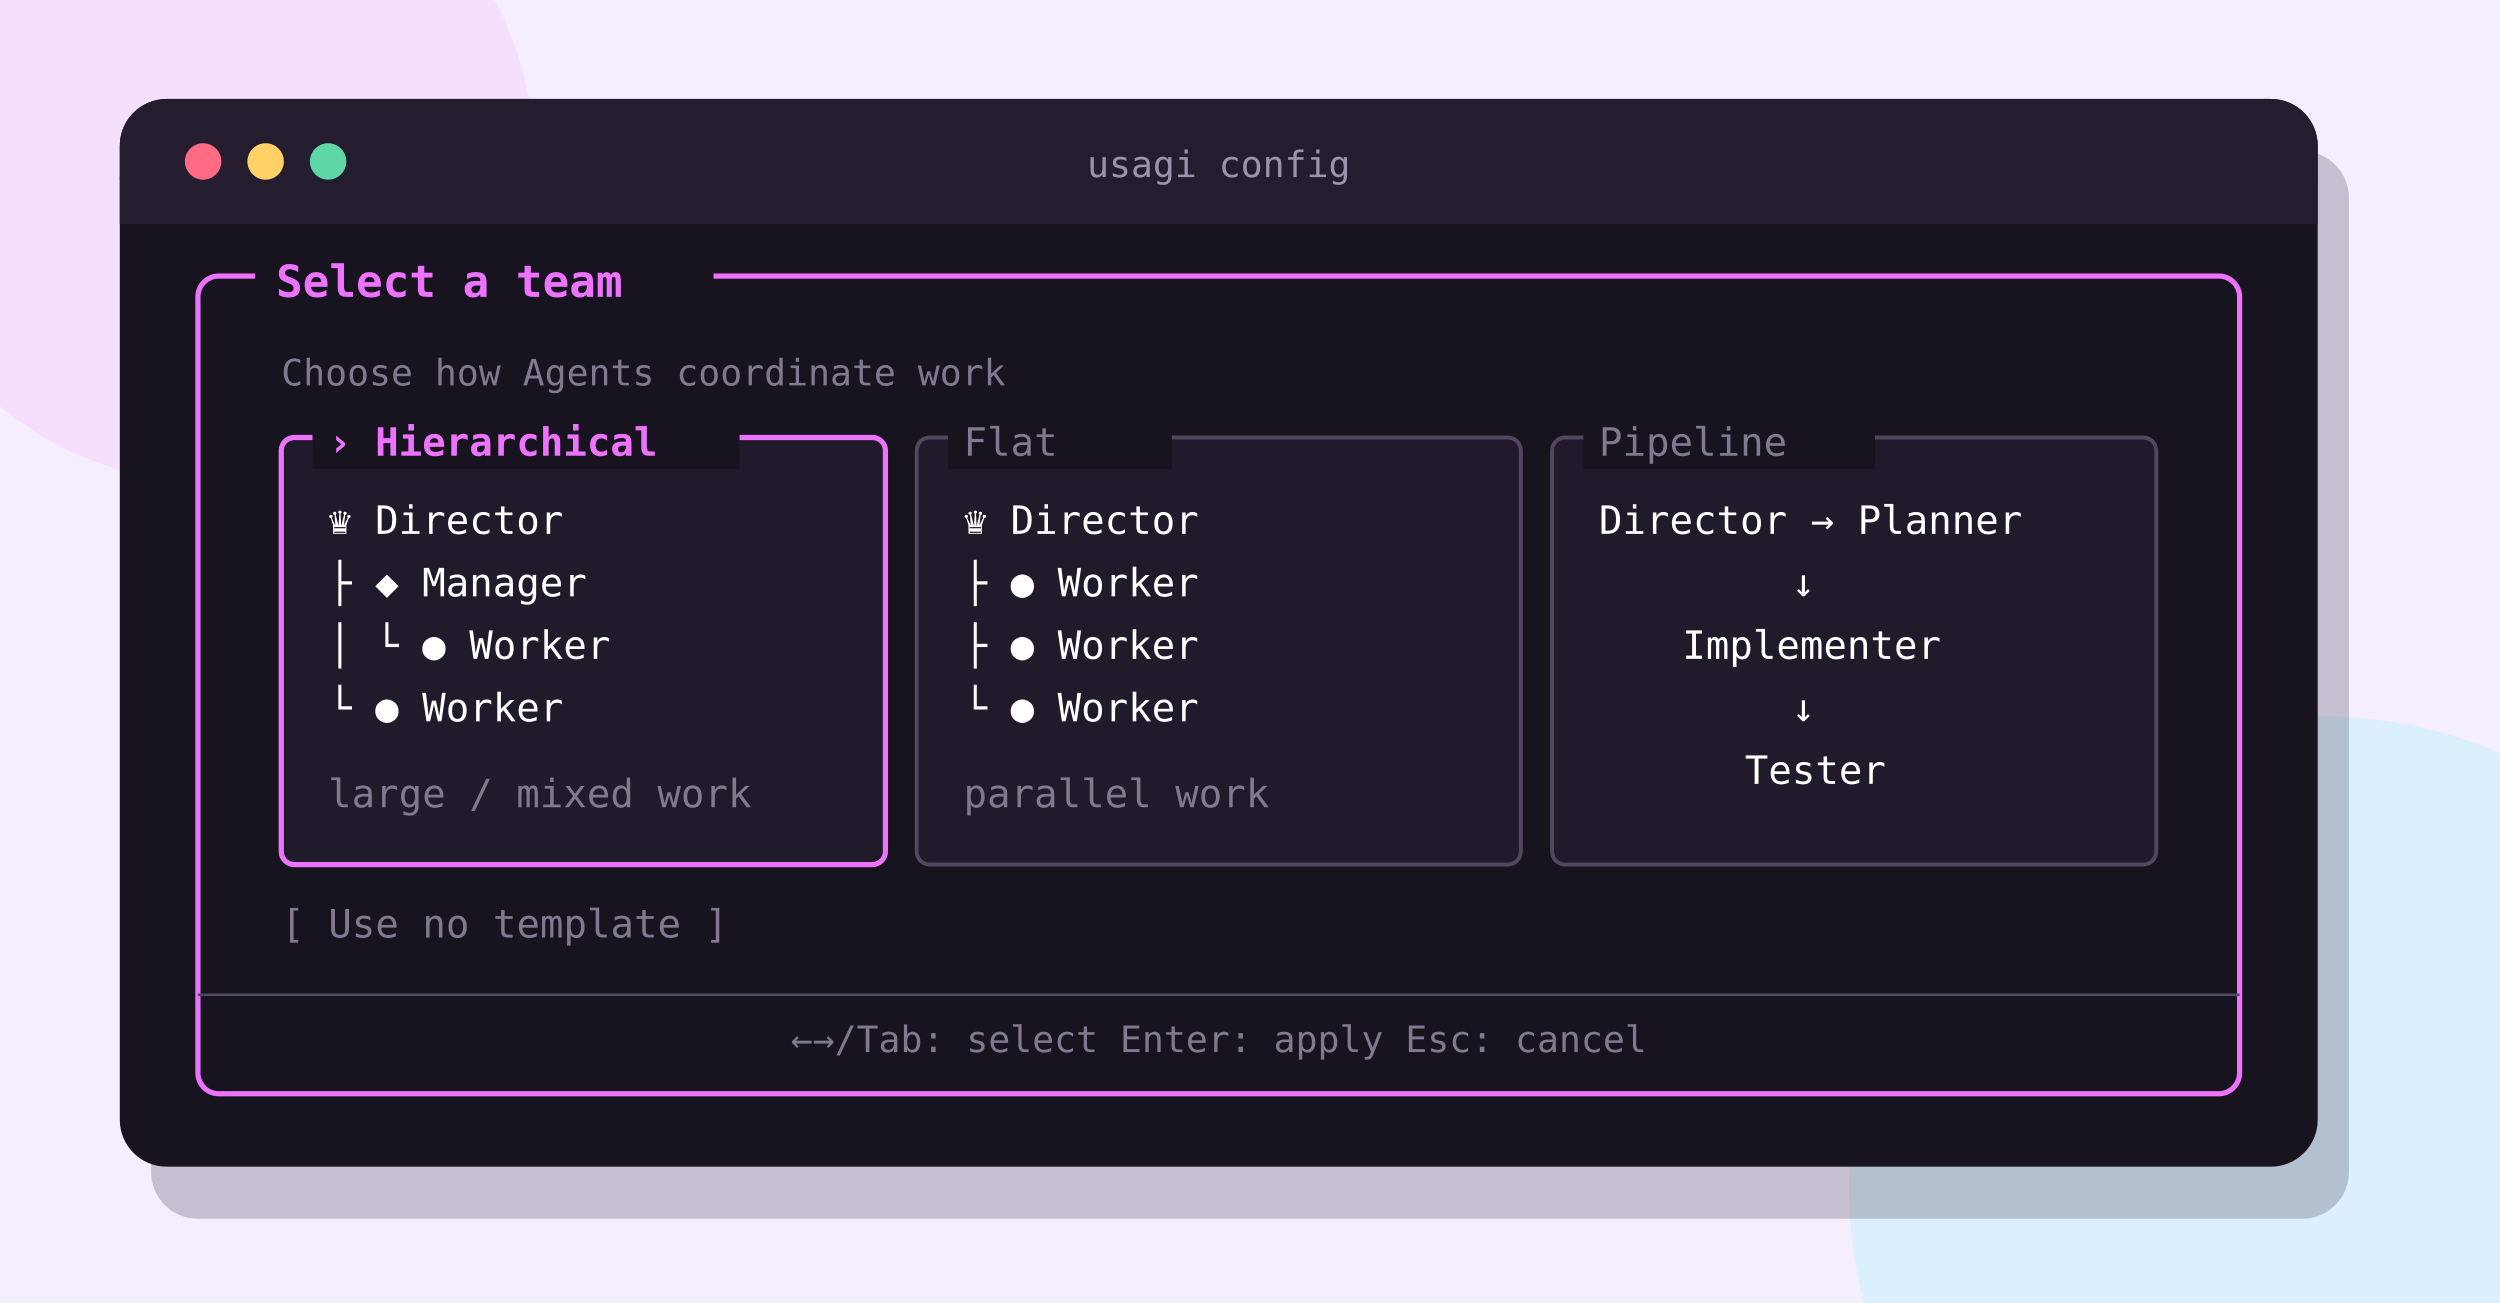
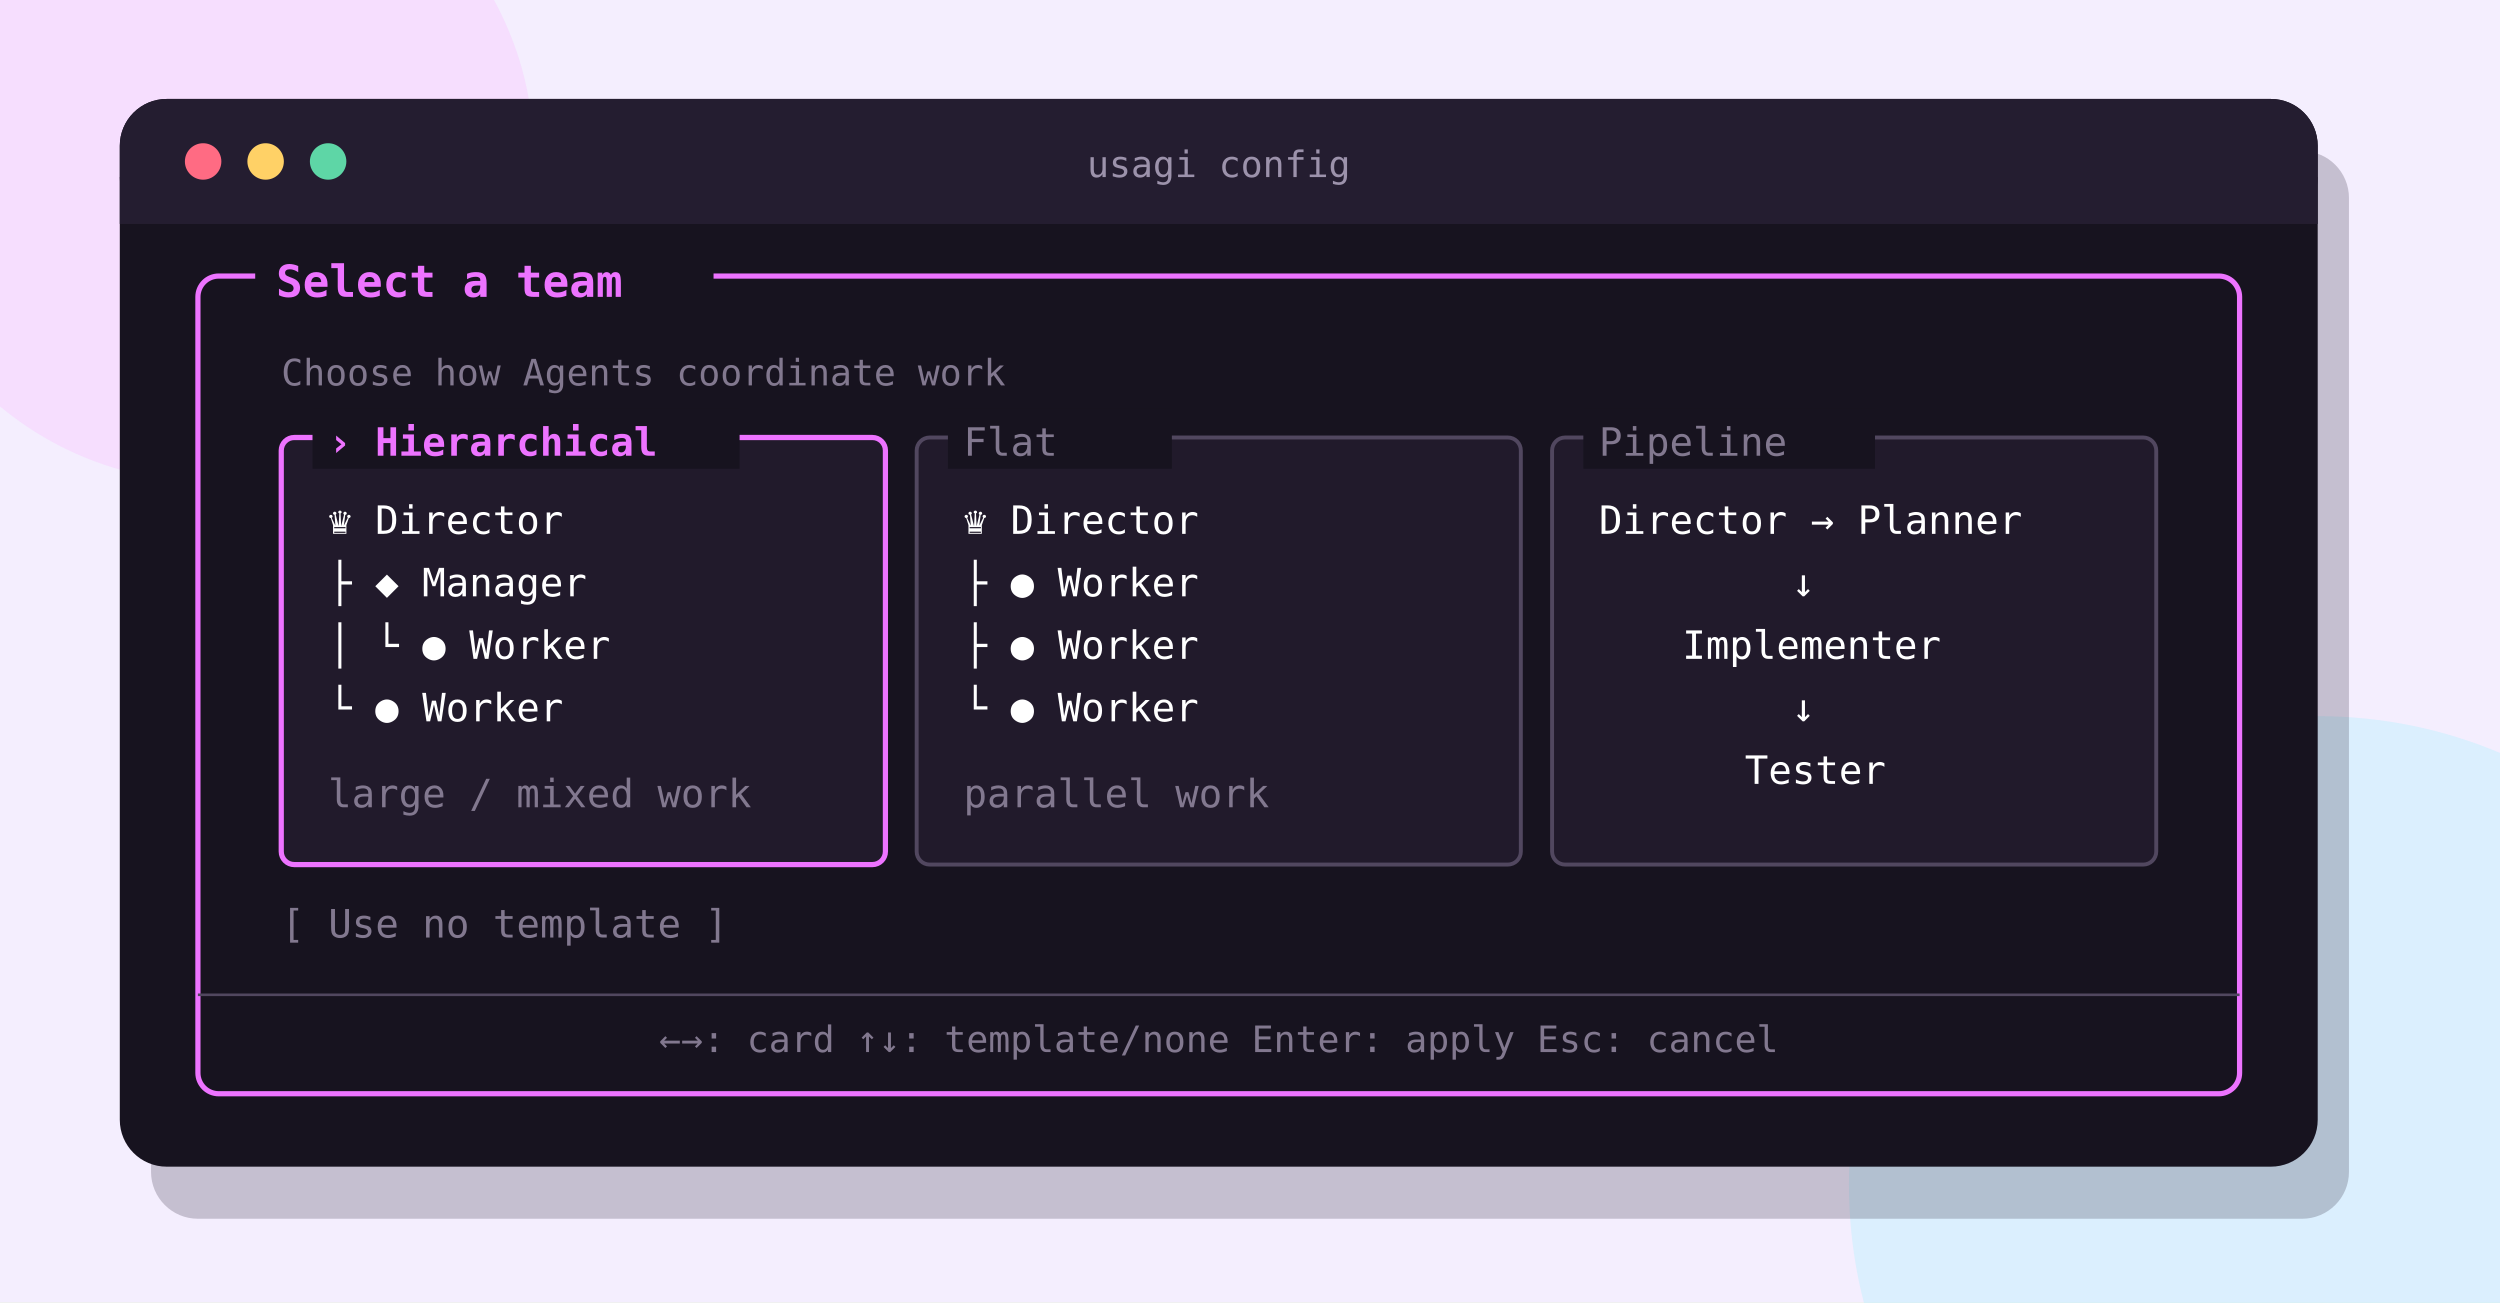
<svg xmlns="http://www.w3.org/2000/svg" width="960" height="500" viewBox="0 0 960 500" role="img" aria-labelledby="title desc">
  <rect width="960" height="500" fill="#f4eefe" />
  <circle cx="80" cy="60" r="125" fill="#f7c8ff" opacity="0.42" />
  <circle cx="890" cy="455" r="180" fill="#bdefff" opacity="0.45" />
  <rect x="58" y="58" width="844" height="410" rx="18" fill="#30283d" opacity="0.24" />
  <rect x="46" y="38" width="844" height="410" rx="18" fill="#17131f" />
  <rect x="46" y="38" width="844" height="48" rx="18" fill="#241d30" />
  <rect x="46" y="68" width="844" height="18" fill="#241d30" />
  <circle cx="78" cy="62" r="7" fill="#ff6b83" />
  <circle cx="102" cy="62" r="7" fill="#ffd166" />
  <circle cx="126" cy="62" r="7" fill="#5ed6a6" />
  <text x="468" y="68" text-anchor="middle" fill="#9c92ab" font-family="ui-monospace, SFMono-Regular, Menlo, monospace" font-size="14">usagi config</text>
  <g font-family="ui-monospace, SFMono-Regular, Menlo, monospace">
    <rect x="76" y="106" width="784" height="314" rx="8" fill="none" stroke="#ed73ff" stroke-width="2" />
    <rect x="98" y="95" width="176" height="24" fill="#17131f" />
    <text x="106" y="114" fill="#ed73ff" font-size="17" font-weight="700">Select a team</text>
    <text x="108" y="148" fill="#82788f" font-size="14">Choose how Agents coordinate work</text>
    <g font-size="15">
      <rect x="108" y="168" width="232" height="164" rx="5" fill="#211a2b" stroke="#ed73ff" stroke-width="2" />
      <rect x="120" y="157" width="164" height="23" fill="#17131f" />
      <text x="126" y="175" fill="#ed73ff" font-weight="700">› Hierarchical</text>
      <text x="126" y="205" fill="#ffffff">♛ Director</text>
      <text x="126" y="229" fill="#ffffff">├ ◆ Manager</text>
      <text x="126" y="253" fill="#ffffff">│ └ ● Worker</text>
      <text x="126" y="277" fill="#ffffff">└ ● Worker</text>
      <text x="126" y="310" fill="#82788f">large / mixed work</text>
      <rect x="352" y="168" width="232" height="164" rx="5" fill="#211a2b" stroke="#51475f" stroke-width="1.5" />
      <rect x="364" y="157" width="86" height="23" fill="#17131f" />
      <text x="370" y="175" fill="#82788f">Flat</text>
      <text x="370" y="205" fill="#ffffff">♛ Director</text>
      <text x="370" y="229" fill="#ffffff">├ ● Worker</text>
      <text x="370" y="253" fill="#ffffff">├ ● Worker</text>
      <text x="370" y="277" fill="#ffffff">└ ● Worker</text>
      <text x="370" y="310" fill="#82788f">parallel work</text>
      <rect x="596" y="168" width="232" height="164" rx="5" fill="#211a2b" stroke="#51475f" stroke-width="1.5" />
      <rect x="608" y="157" width="112" height="23" fill="#17131f" />
      <text x="614" y="175" fill="#82788f">Pipeline</text>
      <text x="614" y="205" fill="#ffffff">Director → Planner</text>
      <text x="688" y="229" fill="#ffffff">↓</text>
      <text x="646" y="253" fill="#ffffff">Implementer</text>
      <text x="688" y="277" fill="#ffffff">↓</text>
      <text x="670" y="301" fill="#ffffff">Tester</text>
    </g>
    <text x="108" y="360" fill="#82788f" font-size="15">  [ Use no template ]</text>
    <line x1="76" y1="382" x2="860" y2="382" stroke="#51475f" stroke-width="1" />
-     <text x="468" y="404" text-anchor="middle" fill="#82788f" font-size="14">←→/Tab: select   Enter: apply   Esc: cancel</text>
+     <text x="468" y="404" text-anchor="middle" fill="#82788f" font-size="14">←→: card   ↑↓: template/none   Enter: apply   Esc: cancel</text>
  </g>
</svg>
